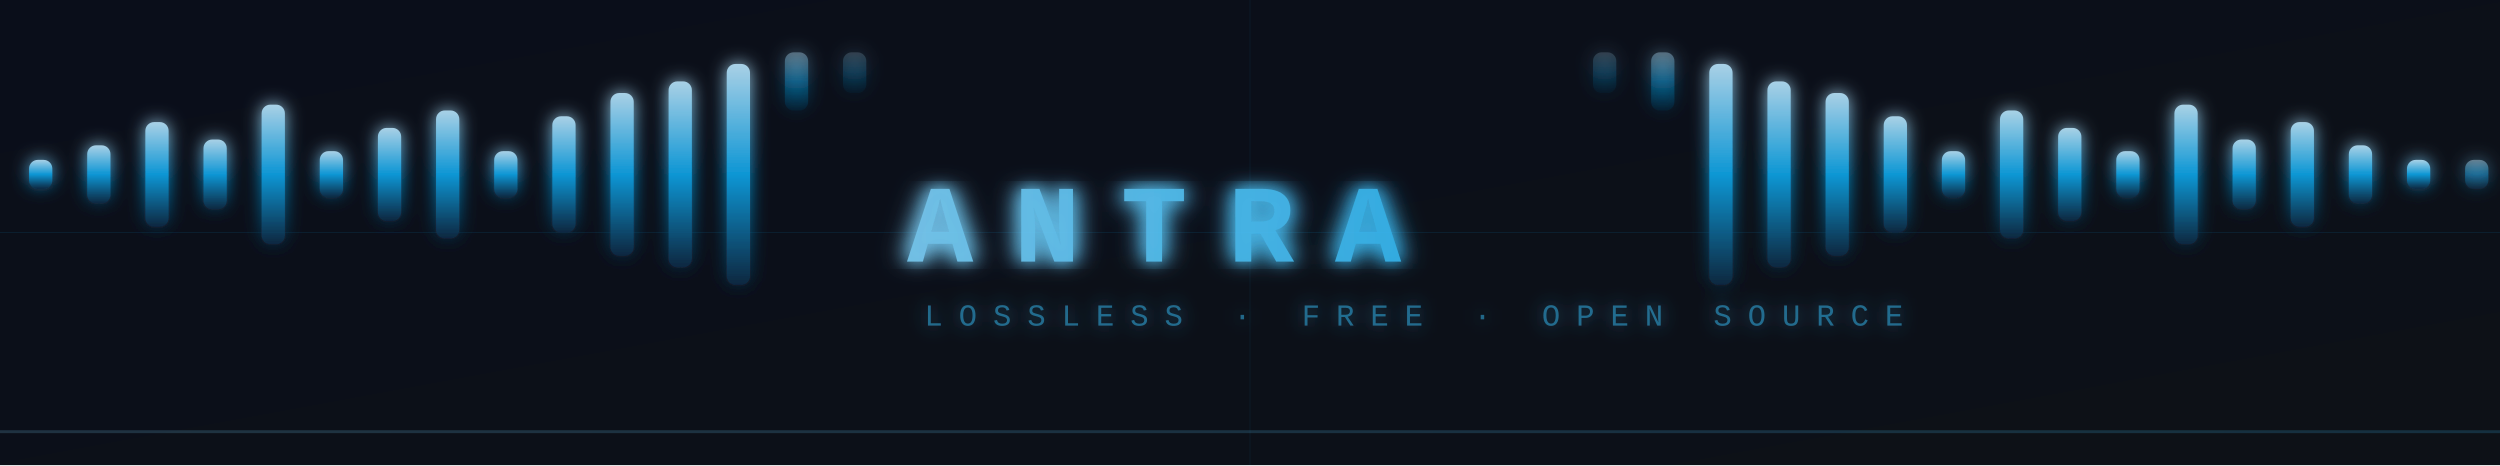
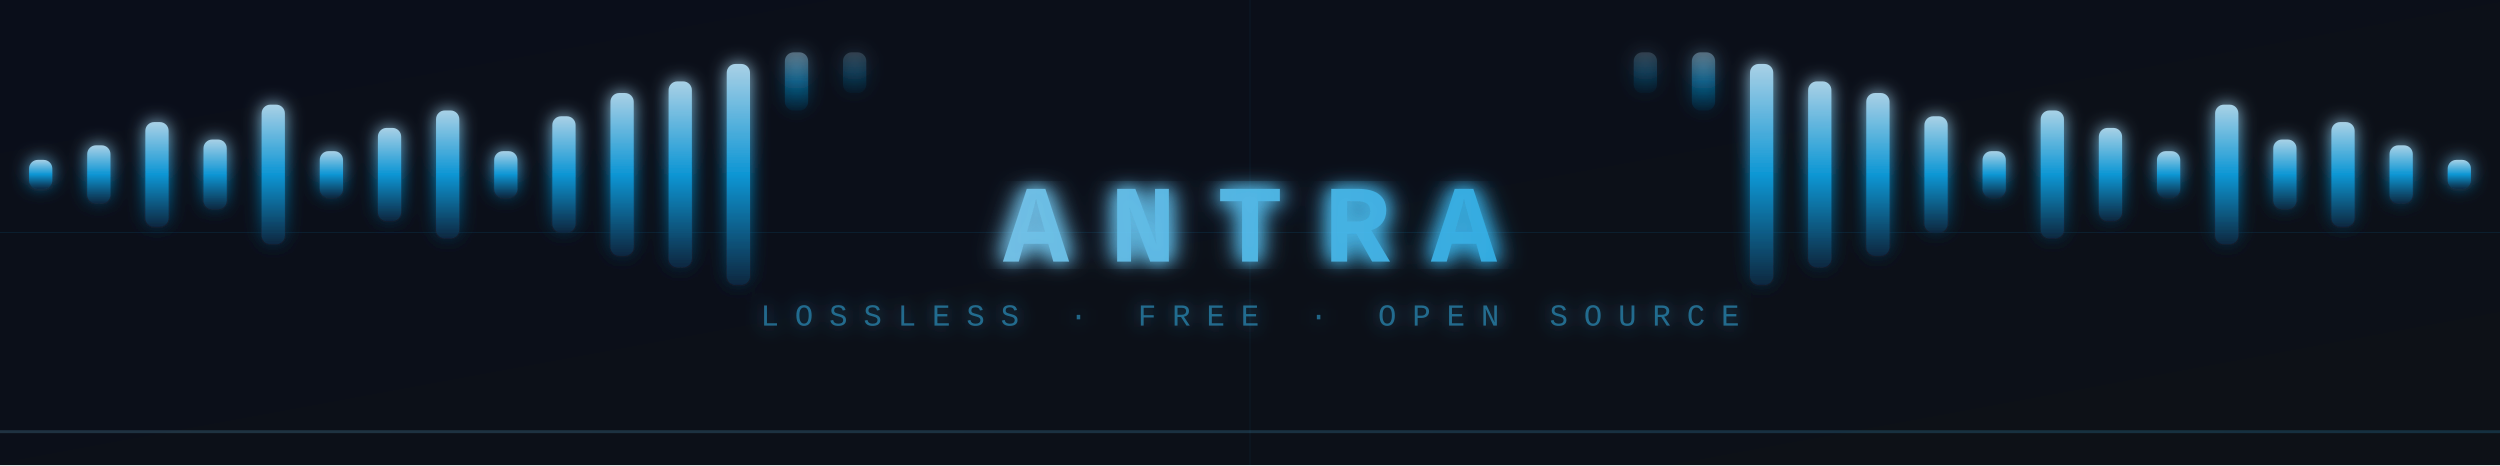
<svg xmlns="http://www.w3.org/2000/svg" width="860" height="160">
  <defs>
    <linearGradient id="bgGrad" x1="0%" y1="0%" x2="100%" y2="100%">
      <stop offset="0%" style="stop-color:#0a0e1a" />
      <stop offset="100%" style="stop-color:#0d1117" />
    </linearGradient>
    <linearGradient id="barGrad" x1="0%" y1="100%" x2="0%" y2="0%">
      <stop offset="0%" style="stop-color:#0c2a44" />
      <stop offset="50%" style="stop-color:#0ea5e9" />
      <stop offset="100%" style="stop-color:#bae6fd" />
    </linearGradient>
    <linearGradient id="textGrad" x1="0%" y1="0%" x2="100%" y2="0%">
      <stop offset="0%" style="stop-color:#7DD3FC" />
      <stop offset="100%" style="stop-color:#38BDF8" />
    </linearGradient>
    <filter id="softGlow" x="-20%" y="-20%" width="140%" height="140%">
      <feGaussianBlur stdDeviation="3" result="blur" />
      <feMerge>
        <feMergeNode in="blur" />
        <feMergeNode in="SourceGraphic" />
      </feMerge>
    </filter>
    <filter id="textGlow">
      <feGaussianBlur stdDeviation="4" result="blur" />
      <feMerge>
        <feMergeNode in="blur" />
        <feMergeNode in="SourceGraphic" />
      </feMerge>
    </filter>
  </defs>
  <rect width="860" height="160" fill="url(#bgGrad)" />
  <line x1="0" y1="80" x2="860" y2="80" stroke="#0ea5e9" stroke-width="0.3" opacity="0.12" />
  <line x1="430" y1="0" x2="430" y2="160" stroke="#0ea5e9" stroke-width="0.3" opacity="0.08" />
  <g filter="url(#softGlow)" opacity="0.9">
    <rect x="10" y="55" width="8" height="10" fill="url(#barGrad)" rx="3">
      <animate attributeName="height" values="10;52;18;68;12;10" dur="1.9s" repeatCount="indefinite" begin="0s" />
      <animate attributeName="y" values="75;54;71;46;74;75" dur="1.9s" repeatCount="indefinite" begin="0s" />
    </rect>
    <rect x="30" y="50" width="8" height="20" fill="url(#barGrad)" rx="3">
      <animate attributeName="height" values="20;38;62;28;48;20" dur="1.6s" repeatCount="indefinite" begin="0.12s" />
      <animate attributeName="y" values="70;61;49;66;56;70" dur="1.6s" repeatCount="indefinite" begin="0.12s" />
    </rect>
    <rect x="50" y="42" width="8" height="36" fill="url(#barGrad)" rx="3">
      <animate attributeName="height" values="36;18;72;32;58;36" dur="2.1s" repeatCount="indefinite" begin="0.24s" />
      <animate attributeName="y" values="62;71;48;64;51;62" dur="2.1s" repeatCount="indefinite" begin="0.24s" />
    </rect>
    <rect x="70" y="48" width="8" height="24" fill="url(#barGrad)" rx="3">
      <animate attributeName="height" values="24;64;22;52;16;24" dur="1.5s" repeatCount="indefinite" begin="0.08s" />
      <animate attributeName="y" values="68;48;69;54;72;68" dur="1.5s" repeatCount="indefinite" begin="0.08s" />
    </rect>
    <rect x="90" y="36" width="8" height="48" fill="url(#barGrad)" rx="3">
      <animate attributeName="height" values="48;28;58;16;62;48" dur="1.8s" repeatCount="indefinite" begin="0.36s" />
      <animate attributeName="y" values="52;66;51;72;49;52" dur="1.8s" repeatCount="indefinite" begin="0.36s" />
    </rect>
    <rect x="110" y="52" width="8" height="16" fill="url(#barGrad)" rx="3">
      <animate attributeName="height" values="16;58;32;68;24;16" dur="1.7s" repeatCount="indefinite" begin="0.18s" />
      <animate attributeName="y" values="72;51;64;46;70;72" dur="1.7s" repeatCount="indefinite" begin="0.18s" />
    </rect>
    <rect x="130" y="44" width="8" height="32" fill="url(#barGrad)" rx="3">
      <animate attributeName="height" values="32;22;64;28;48;32" dur="2.0s" repeatCount="indefinite" begin="0.42s" />
      <animate attributeName="y" values="64;69;48;66;56;64" dur="2.0s" repeatCount="indefinite" begin="0.42s" />
    </rect>
    <rect x="150" y="38" width="8" height="44" fill="url(#barGrad)" rx="3">
      <animate attributeName="height" values="44;62;18;60;34;44" dur="1.6s" repeatCount="indefinite" begin="0.30s" />
      <animate attributeName="y" values="58;49;71;50;63;58" dur="1.6s" repeatCount="indefinite" begin="0.30s" />
    </rect>
    <rect x="170" y="52" width="8" height="16" fill="url(#barGrad)" rx="3">
      <animate attributeName="height" values="16;68;38;54;14;16" dur="2.2s" repeatCount="indefinite" begin="0.54s" />
      <animate attributeName="y" values="72;46;61;53;73;72" dur="2.2s" repeatCount="indefinite" begin="0.54s" />
    </rect>
    <rect x="190" y="40" width="8" height="40" fill="url(#barGrad)" rx="3">
      <animate attributeName="height" values="40;18;58;22;66;40" dur="1.8s" repeatCount="indefinite" begin="0.60s" />
      <animate attributeName="y" values="60;71;51;69;47;60" dur="1.8s" repeatCount="indefinite" begin="0.60s" />
    </rect>
    <rect x="210" y="32" width="8" height="56" fill="url(#barGrad)" rx="3">
      <animate attributeName="height" values="56;26;70;24;62;56" dur="1.5s" repeatCount="indefinite" begin="0.66s" />
      <animate attributeName="y" values="52;67;45;68;49;52" dur="1.5s" repeatCount="indefinite" begin="0.66s" />
    </rect>
    <rect x="230" y="28" width="8" height="64" fill="url(#barGrad)" rx="3">
      <animate attributeName="height" values="64;32;74;18;58;64" dur="1.9s" repeatCount="indefinite" begin="0.72s" />
      <animate attributeName="y" values="48;64;43;71;51;48" dur="1.9s" repeatCount="indefinite" begin="0.72s" />
    </rect>
    <rect x="250" y="22" width="8" height="76" fill="url(#barGrad)" rx="3">
      <animate attributeName="height" values="76;44;80;36;70;76" dur="2.0s" repeatCount="indefinite" begin="0.78s" />
      <animate attributeName="y" values="44;58;40;62;45;44" dur="2.0s" repeatCount="indefinite" begin="0.78s" />
    </rect>
    <rect x="270" y="18" width="8" height="20" fill="url(#barGrad)" rx="3" opacity="0.4">
      <animate attributeName="height" values="20;8;24;6;18;20" dur="1.7s" repeatCount="indefinite" begin="0.84s" />
      <animate attributeName="y" values="70;76;68;77;71;70" dur="1.7s" repeatCount="indefinite" begin="0.84s" />
    </rect>
    <rect x="290" y="18" width="8" height="14" fill="url(#barGrad)" rx="3" opacity="0.2">
      <animate attributeName="height" values="14;6;16;4;12;14" dur="1.9s" repeatCount="indefinite" begin="0.88s" />
      <animate attributeName="y" values="73;77;72;78;74;73" dur="1.9s" repeatCount="indefinite" begin="0.88s" />
    </rect>
-     <text x="312" y="90" font-family="'Courier New', Courier, monospace" font-size="38" font-weight="900" fill="url(#textGrad)" filter="url(#textGlow)" letter-spacing="14" opacity="0.97">ANTRA</text>
-     <text x="318" y="112" font-family="'Courier New', Courier, monospace" font-size="10.5" fill="#38BDF8" letter-spacing="5.5" opacity="0.55">LOSSLESS · FREE · OPEN SOURCE</text>
-     <rect x="548" y="18" width="8" height="14" fill="url(#barGrad)" rx="3" opacity="0.2">
+     <text x="430" y="90" text-anchor="middle" font-family="'Courier New', Courier, monospace" font-size="38" font-weight="900" fill="url(#textGrad)" filter="url(#textGlow)" letter-spacing="14" opacity="0.97">ANTRA</text>
+     <text x="430" y="112" text-anchor="middle" font-family="'Courier New', Courier, monospace" font-size="10.5" fill="#38BDF8" letter-spacing="5.5" opacity="0.55">LOSSLESS · FREE · OPEN SOURCE</text>
+     <rect x="562" y="18" width="8" height="14" fill="url(#barGrad)" rx="3" opacity="0.2">
      <animate attributeName="height" values="14;6;18;5;12;14" dur="1.9s" repeatCount="indefinite" begin="0.88s" />
      <animate attributeName="y" values="73;77;71;77.5;74;73" dur="1.9s" repeatCount="indefinite" begin="0.88s" />
    </rect>
-     <rect x="568" y="18" width="8" height="20" fill="url(#barGrad)" rx="3" opacity="0.4">
+     <rect x="582" y="18" width="8" height="20" fill="url(#barGrad)" rx="3" opacity="0.4">
      <animate attributeName="height" values="20;8;26;7;18;20" dur="1.7s" repeatCount="indefinite" begin="0.84s" />
      <animate attributeName="y" values="70;76;67;76.5;71;70" dur="1.7s" repeatCount="indefinite" begin="0.84s" />
    </rect>
-     <rect x="588" y="22" width="8" height="76" fill="url(#barGrad)" rx="3">
+     <rect x="602" y="22" width="8" height="76" fill="url(#barGrad)" rx="3">
      <animate attributeName="height" values="76;44;80;38;70;76" dur="2.0s" repeatCount="indefinite" begin="0.78s" />
      <animate attributeName="y" values="44;58;40;61;45;44" dur="2.0s" repeatCount="indefinite" begin="0.78s" />
    </rect>
-     <rect x="608" y="28" width="8" height="64" fill="url(#barGrad)" rx="3">
+     <rect x="622" y="28" width="8" height="64" fill="url(#barGrad)" rx="3">
      <animate attributeName="height" values="64;34;72;20;58;64" dur="1.9s" repeatCount="indefinite" begin="0.72s" />
      <animate attributeName="y" values="48;63;44;70;51;48" dur="1.9s" repeatCount="indefinite" begin="0.72s" />
    </rect>
-     <rect x="628" y="32" width="8" height="56" fill="url(#barGrad)" rx="3">
+     <rect x="642" y="32" width="8" height="56" fill="url(#barGrad)" rx="3">
      <animate attributeName="height" values="56;28;68;26;60;56" dur="1.5s" repeatCount="indefinite" begin="0.66s" />
      <animate attributeName="y" values="52;66;46;67;50;52" dur="1.5s" repeatCount="indefinite" begin="0.66s" />
    </rect>
-     <rect x="648" y="40" width="8" height="40" fill="url(#barGrad)" rx="3">
+     <rect x="662" y="40" width="8" height="40" fill="url(#barGrad)" rx="3">
      <animate attributeName="height" values="40;20;56;24;64;40" dur="1.8s" repeatCount="indefinite" begin="0.60s" />
      <animate attributeName="y" values="60;70;52;68;48;60" dur="1.8s" repeatCount="indefinite" begin="0.60s" />
    </rect>
-     <rect x="668" y="52" width="8" height="16" fill="url(#barGrad)" rx="3">
+     <rect x="682" y="52" width="8" height="16" fill="url(#barGrad)" rx="3">
      <animate attributeName="height" values="16;66;36;52;14;16" dur="2.2s" repeatCount="indefinite" begin="0.54s" />
      <animate attributeName="y" values="72;47;62;54;73;72" dur="2.2s" repeatCount="indefinite" begin="0.54s" />
    </rect>
-     <rect x="688" y="38" width="8" height="44" fill="url(#barGrad)" rx="3">
+     <rect x="702" y="38" width="8" height="44" fill="url(#barGrad)" rx="3">
      <animate attributeName="height" values="44;60;20;58;34;44" dur="1.6s" repeatCount="indefinite" begin="0.30s" />
      <animate attributeName="y" values="58;50;70;51;63;58" dur="1.6s" repeatCount="indefinite" begin="0.30s" />
    </rect>
-     <rect x="708" y="44" width="8" height="32" fill="url(#barGrad)" rx="3">
+     <rect x="722" y="44" width="8" height="32" fill="url(#barGrad)" rx="3">
      <animate attributeName="height" values="32;24;62;30;46;32" dur="2.0s" repeatCount="indefinite" begin="0.42s" />
      <animate attributeName="y" values="64;68;49;65;57;64" dur="2.0s" repeatCount="indefinite" begin="0.42s" />
    </rect>
-     <rect x="728" y="52" width="8" height="16" fill="url(#barGrad)" rx="3">
+     <rect x="742" y="52" width="8" height="16" fill="url(#barGrad)" rx="3">
      <animate attributeName="height" values="16;56;30;66;22;16" dur="1.7s" repeatCount="indefinite" begin="0.18s" />
      <animate attributeName="y" values="72;52;65;47;69;72" dur="1.7s" repeatCount="indefinite" begin="0.18s" />
    </rect>
-     <rect x="748" y="36" width="8" height="48" fill="url(#barGrad)" rx="3">
+     <rect x="762" y="36" width="8" height="48" fill="url(#barGrad)" rx="3">
      <animate attributeName="height" values="48;30;56;18;60;48" dur="1.8s" repeatCount="indefinite" begin="0.36s" />
      <animate attributeName="y" values="52;65;52;71;50;52" dur="1.8s" repeatCount="indefinite" begin="0.36s" />
    </rect>
-     <rect x="768" y="48" width="8" height="24" fill="url(#barGrad)" rx="3">
+     <rect x="782" y="48" width="8" height="24" fill="url(#barGrad)" rx="3">
      <animate attributeName="height" values="24;62;24;50;18;24" dur="1.5s" repeatCount="indefinite" begin="0.08s" />
      <animate attributeName="y" values="68;49;68;55;71;68" dur="1.5s" repeatCount="indefinite" begin="0.08s" />
    </rect>
-     <rect x="788" y="42" width="8" height="36" fill="url(#barGrad)" rx="3">
+     <rect x="802" y="42" width="8" height="36" fill="url(#barGrad)" rx="3">
      <animate attributeName="height" values="36;20;70;34;56;36" dur="2.1s" repeatCount="indefinite" begin="0.24s" />
      <animate attributeName="y" values="62;70;45;63;52;62" dur="2.1s" repeatCount="indefinite" begin="0.24s" />
    </rect>
-     <rect x="808" y="50" width="8" height="20" fill="url(#barGrad)" rx="3">
+     <rect x="822" y="50" width="8" height="20" fill="url(#barGrad)" rx="3">
      <animate attributeName="height" values="20;36;60;26;46;20" dur="1.6s" repeatCount="indefinite" begin="0.12s" />
      <animate attributeName="y" values="70;62;50;67;57;70" dur="1.6s" repeatCount="indefinite" begin="0.12s" />
    </rect>
-     <rect x="828" y="55" width="8" height="10" fill="url(#barGrad)" rx="3">
+     <rect x="842" y="55" width="8" height="10" fill="url(#barGrad)" rx="3">
      <animate attributeName="height" values="10;50;16;66;14;10" dur="1.9s" repeatCount="indefinite" begin="0s" />
      <animate attributeName="y" values="75;55;72;47;73;75" dur="1.9s" repeatCount="indefinite" begin="0s" />
-     </rect>
-     <rect x="848" y="55" width="8" height="10" fill="url(#barGrad)" rx="3" opacity="0.5">
-       <animate attributeName="height" values="10;30;14;40;10;10" dur="1.7s" repeatCount="indefinite" begin="0.05s" />
-       <animate attributeName="y" values="75;65;73;60;75;75" dur="1.7s" repeatCount="indefinite" begin="0.05s" />
    </rect>
  </g>
  <rect x="0" y="148" width="860" height="1" fill="url(#textGrad)" opacity="0.18" />
</svg>
